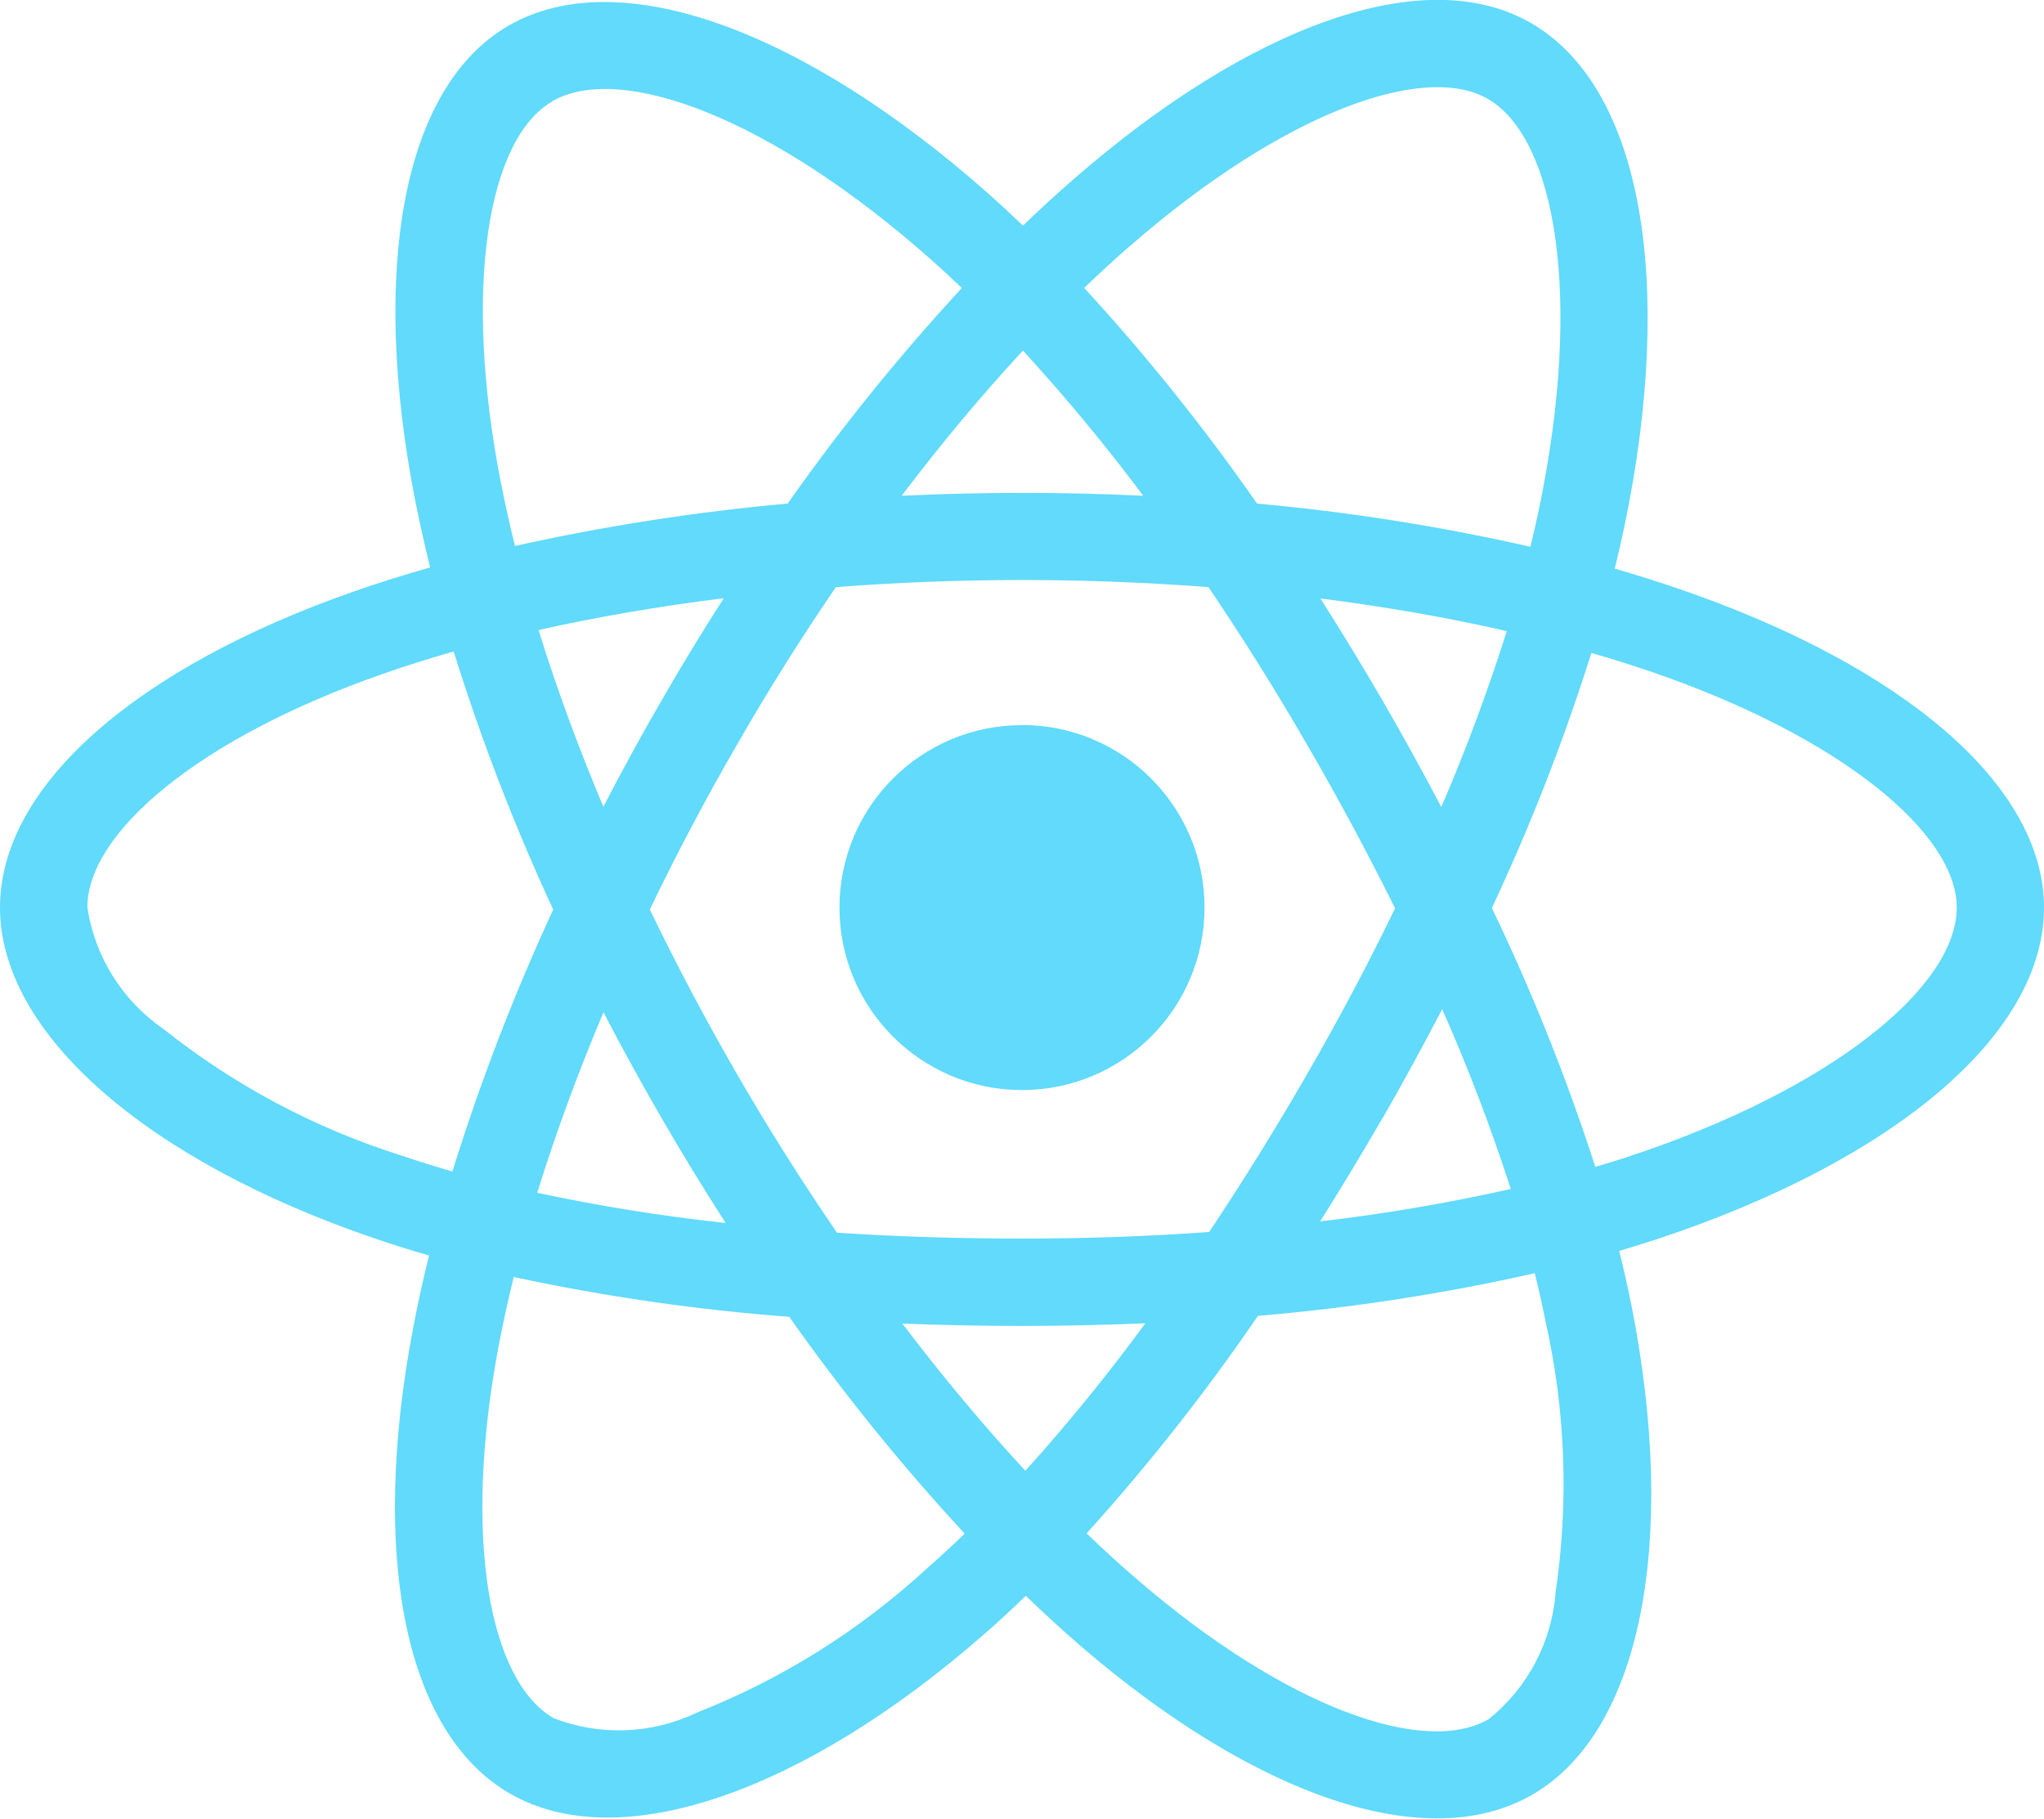
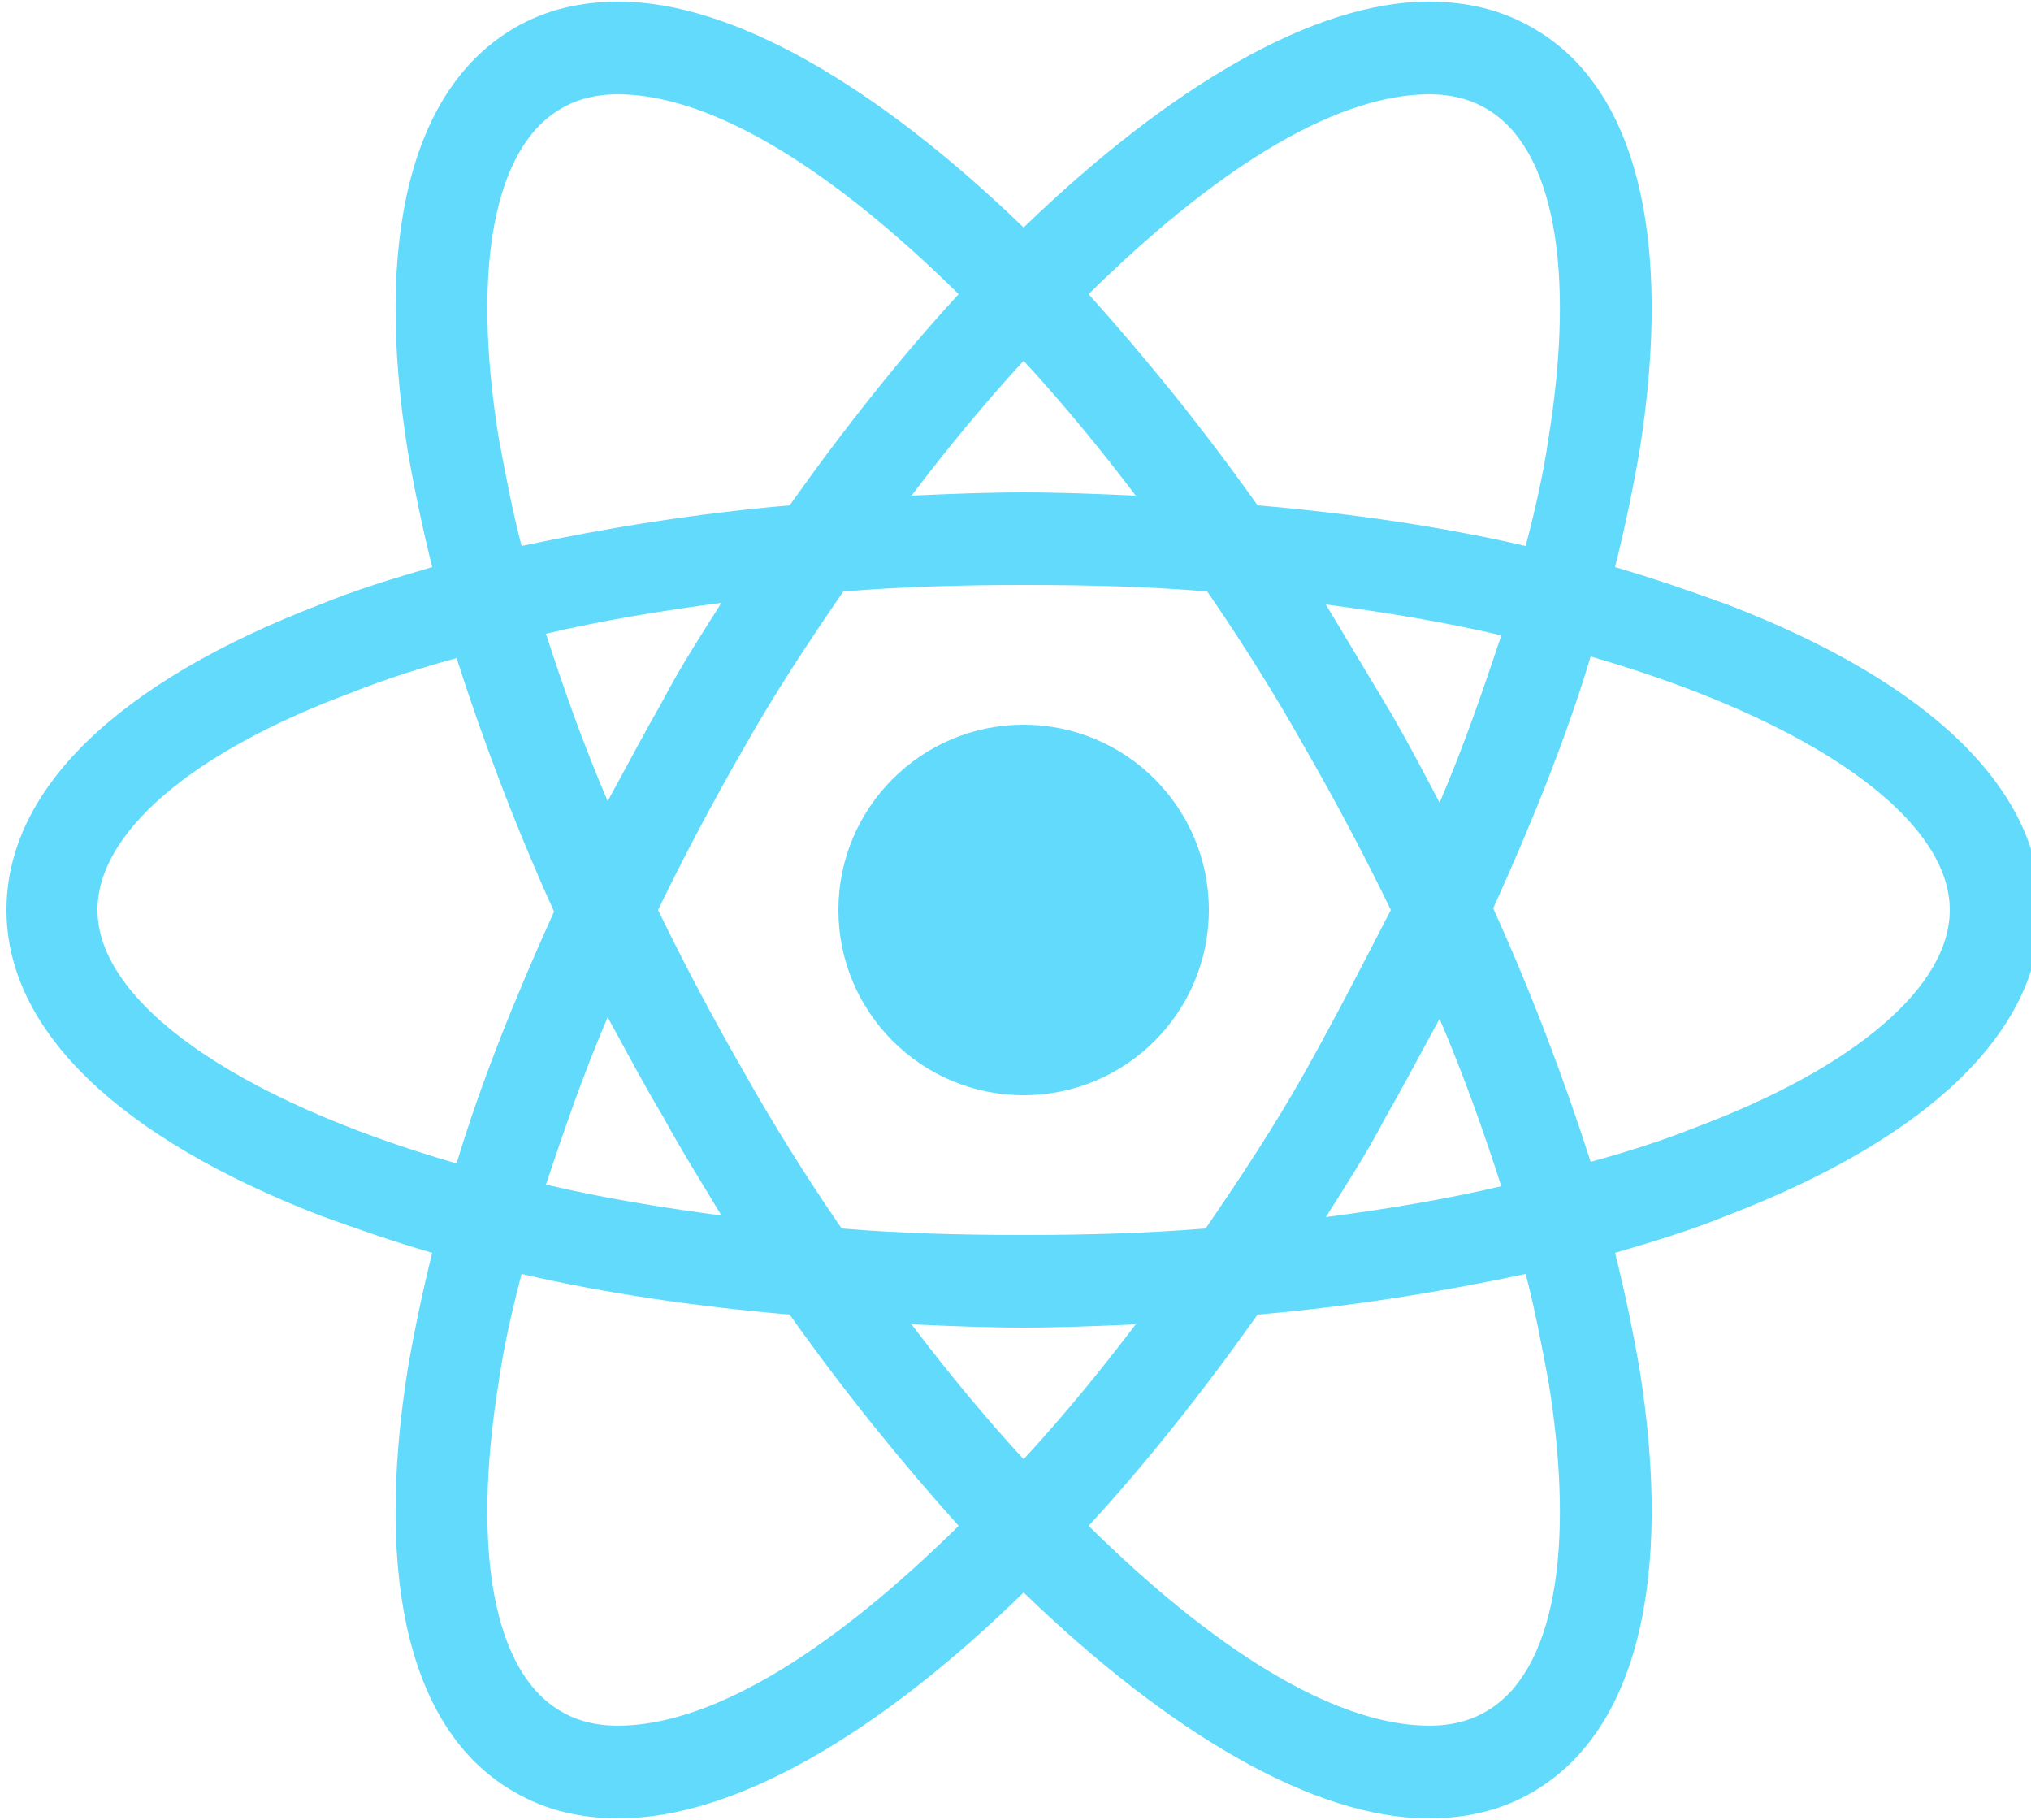
- <svg xmlns="http://www.w3.org/2000/svg" data-name="Layer 1" viewBox="0 0 23 20.463">
-   <path d="M18.91 6.633q-.367-.126-.74-.234.062-.252.115-.506c.56-2.72.194-4.912-1.058-5.634-1.2-.692-3.162.03-5.144 1.755q-.293.255-.572.525-.187-.18-.38-.352C9.053.344 6.97-.432 5.72.29 4.523.984 4.168 3.045 4.67 5.623q.077.383.17.762c-.293.084-.578.173-.85.268-2.435.85-3.99 2.18-3.99 3.56 0 1.425 1.67 2.855 4.206 3.72q.308.106.622.196-.102.407-.18.82c-.482 2.533-.106 4.545 1.09 5.235 1.234.712 3.306-.02 5.325-1.784q.24-.208.48-.442.302.293.62.568c1.956 1.682 3.886 2.36 5.08 1.67 1.235-.715 1.636-2.876 1.115-5.505q-.06-.3-.138-.614.218-.064.428-.133C21.285 13.07 23 11.657 23 10.213c0-1.386-1.605-2.725-4.09-3.58zM12.73 2.756c1.698-1.478 3.285-2.06 4.01-1.644.77.444 1.068 2.235.584 4.584q-.047.23-.103.457a23.538 23.538 0 0 0-3.076-.486A23.08 23.08 0 0 0 12.2 3.24q.258-.248.528-.484zM6.79 11.39q.313.604.653 1.19.347.6.722 1.183a20.922 20.922 0 0 1-2.12-.34c.204-.657.454-1.34.746-2.032zm0-2.31c-.286-.678-.53-1.345-.73-1.99.655-.147 1.355-.267 2.084-.358q-.366.57-.705 1.16-.34.586-.65 1.188zm.522 1.156q.454-.945.98-1.854.522-.91 1.114-1.775c.684-.052 1.385-.08 2.094-.08.712 0 1.414.028 2.098.08q.585.865 1.108 1.77.526.906.992 1.845-.46.948-.988 1.862-.523.908-1.104 1.78c-.682.05-1.387.074-2.106.074-.716 0-1.412-.022-2.082-.066q-.596-.87-1.124-1.783-.526-.91-.982-1.854zm8.25 2.34q.346-.603.666-1.22A20.867 20.867 0 0 1 17 13.38a20.852 20.852 0 0 1-2.145.365q.364-.578.706-1.17zm.656-3.495q-.318-.604-.66-1.196-.338-.582-.7-1.15c.733.093 1.436.216 2.097.367a20.96 20.96 0 0 1-.737 1.98zM11.51 3.945a21.013 21.013 0 0 1 1.354 1.634q-1.358-.065-2.718 0c.447-.59.905-1.138 1.365-1.634zM6.214 1.14c.77-.445 2.47.19 4.264 1.783.115.102.23.208.345.318a23.545 23.545 0 0 0-1.96 2.426 24.008 24.008 0 0 0-3.068.477q-.088-.352-.158-.71v.002c-.433-2.21-.146-3.876.577-4.294zM5.09 13.183q-.285-.082-.566-.177A8.324 8.324 0 0 1 1.84 11.58a2.03 2.03 0 0 1-.857-1.368c0-.837 1.248-1.905 3.33-2.63q.393-.138.792-.25a23.565 23.565 0 0 0 1.12 2.904 23.922 23.922 0 0 0-1.134 2.946zm5.326 4.48a8.322 8.322 0 0 1-2.575 1.61 2.03 2.03 0 0 1-1.612.062c-.725-.42-1.027-2.034-.616-4.2q.074-.385.168-.764a23.104 23.104 0 0 0 3.1.448 23.91 23.91 0 0 0 1.974 2.44q-.214.207-.438.403zm1.122-1.112c-.466-.502-.93-1.058-1.384-1.656q.66.026 1.346.026.703 0 1.388-.03a20.894 20.894 0 0 1-1.35 1.66zm5.967 1.367a2.03 2.03 0 0 1-.753 1.428c-.725.42-2.275-.126-3.947-1.564q-.287-.246-.578-.526a23.09 23.09 0 0 0 1.928-2.448 22.936 22.936 0 0 0 3.115-.48q.07.284.124.556a8.32 8.32 0 0 1 .11 3.035zm.834-4.907c-.127.042-.256.082-.388.12a23.06 23.06 0 0 0-1.164-2.913 23.05 23.05 0 0 0 1.12-2.87c.234.067.463.14.683.215 2.13.732 3.428 1.816 3.428 2.65 0 .89-1.403 2.044-3.68 2.798z" fill="#61dafb" />
-   <path d="M11.5 8.159a2.054 2.054 0 1 1-2.054 2.052A2.054 2.054 0 0 1 11.5 8.16" fill="#61dafb" />
+ <svg xmlns="http://www.w3.org/2000/svg" viewBox="1 8 125 112" preserveAspectRatio="xMidYMid meet">
+   <g fill="#61DAFB">
+     <circle cx="64" cy="64" r="11.4" />
+     <path d="M107.3 45.2c-2.2-.8-4.5-1.6-6.9-2.3.6-2.4 1.1-4.8 1.5-7.1 2.1-13.2-.2-22.5-6.6-26.1-1.9-1.1-4-1.6-6.4-1.6-7 0-15.9 5.2-24.9 13.9-9-8.7-17.9-13.9-24.9-13.9-2.4 0-4.5.5-6.4 1.6-6.4 3.7-8.7 13-6.6 26.1.4 2.3.9 4.7 1.5 7.1-2.4.7-4.7 1.4-6.9 2.3C8.2 50 1.4 56.6 1.4 64s6.9 14 19.3 18.8c2.2.8 4.5 1.6 6.9 2.3-.6 2.4-1.1 4.8-1.5 7.1-2.1 13.2.2 22.5 6.6 26.1 1.9 1.1 4 1.6 6.4 1.6 7.1 0 16-5.2 24.9-13.9 9 8.7 17.9 13.9 24.9 13.9 2.4 0 4.5-.5 6.4-1.6 6.4-3.7 8.7-13 6.6-26.1-.4-2.3-.9-4.7-1.5-7.1 2.4-.7 4.7-1.4 6.9-2.3 12.5-4.8 19.3-11.4 19.3-18.8s-6.8-14-19.3-18.8zM92.5 14.7c4.1 2.4 5.5 9.8 3.8 20.3-.3 2.1-.8 4.3-1.4 6.6-5.2-1.2-10.7-2-16.5-2.5-3.4-4.8-6.9-9.1-10.4-13 7.4-7.3 14.9-12.3 21-12.3 1.3 0 2.5.3 3.5.9zM81.3 74c-1.8 3.2-3.9 6.4-6.1 9.6-3.7.3-7.4.4-11.2.4-3.9 0-7.6-.1-11.2-.4-2.2-3.2-4.2-6.4-6-9.6-1.9-3.3-3.7-6.7-5.3-10 1.6-3.3 3.4-6.7 5.3-10 1.8-3.2 3.9-6.4 6.1-9.6 3.7-.3 7.4-.4 11.2-.4 3.9 0 7.6.1 11.2.4 2.2 3.2 4.2 6.4 6 9.6 1.9 3.3 3.7 6.7 5.3 10-1.7 3.3-3.4 6.6-5.3 10zm8.3-3.3c1.5 3.5 2.7 6.9 3.8 10.3-3.4.8-7 1.4-10.8 1.9 1.2-1.9 2.5-3.9 3.6-6 1.2-2.1 2.3-4.2 3.4-6.2zM64 97.8c-2.4-2.6-4.7-5.4-6.9-8.3 2.3.1 4.6.2 6.9.2 2.3 0 4.6-.1 6.9-.2-2.2 2.9-4.5 5.7-6.9 8.3zm-18.6-15c-3.8-.5-7.4-1.1-10.8-1.9 1.1-3.3 2.3-6.8 3.8-10.3 1.1 2 2.2 4.1 3.4 6.1 1.2 2.2 2.4 4.1 3.6 6.1zm-7-25.5c-1.5-3.5-2.7-6.9-3.8-10.3 3.4-.8 7-1.4 10.8-1.9-1.2 1.9-2.5 3.9-3.6 6-1.2 2.1-2.3 4.2-3.4 6.2zM64 30.2c2.4 2.6 4.7 5.4 6.9 8.3-2.3-.1-4.6-.2-6.9-.2-2.3 0-4.6.1-6.9.2 2.2-2.9 4.5-5.7 6.9-8.3zm22.2 21l-3.6-6c3.8.5 7.4 1.1 10.8 1.9-1.1 3.3-2.3 6.8-3.8 10.3-1.1-2.1-2.2-4.2-3.4-6.2zM31.7 35c-1.7-10.5-.3-17.9 3.8-20.3 1-.6 2.2-.9 3.5-.9 6 0 13.5 4.9 21 12.3-3.5 3.8-7 8.2-10.4 13-5.8.5-11.3 1.4-16.5 2.5-.6-2.3-1-4.5-1.4-6.6zM7 64c0-4.7 5.7-9.7 15.7-13.4 2-.8 4.2-1.5 6.4-2.1 1.6 5 3.6 10.3 6 15.6-2.4 5.3-4.5 10.5-6 15.5C15.3 75.6 7 69.6 7 64zm28.5 49.3c-4.1-2.4-5.5-9.8-3.8-20.3.3-2.1.8-4.3 1.4-6.6 5.2 1.2 10.7 2 16.5 2.5 3.4 4.8 6.9 9.1 10.4 13-7.4 7.3-14.9 12.3-21 12.3-1.3 0-2.5-.3-3.5-.9zM96.3 93c1.7 10.5.3 17.9-3.8 20.3-1 .6-2.2.9-3.5.9-6 0-13.5-4.9-21-12.3 3.5-3.8 7-8.2 10.4-13 5.8-.5 11.3-1.4 16.5-2.5.6 2.3 1 4.5 1.4 6.6zm9-15.6c-2 .8-4.2 1.5-6.4 2.1-1.6-5-3.6-10.3-6-15.6 2.4-5.3 4.5-10.5 6-15.5 13.8 4 22.1 10 22.1 15.6 0 4.7-5.8 9.7-15.7 13.4z" />
+   </g>
</svg>
